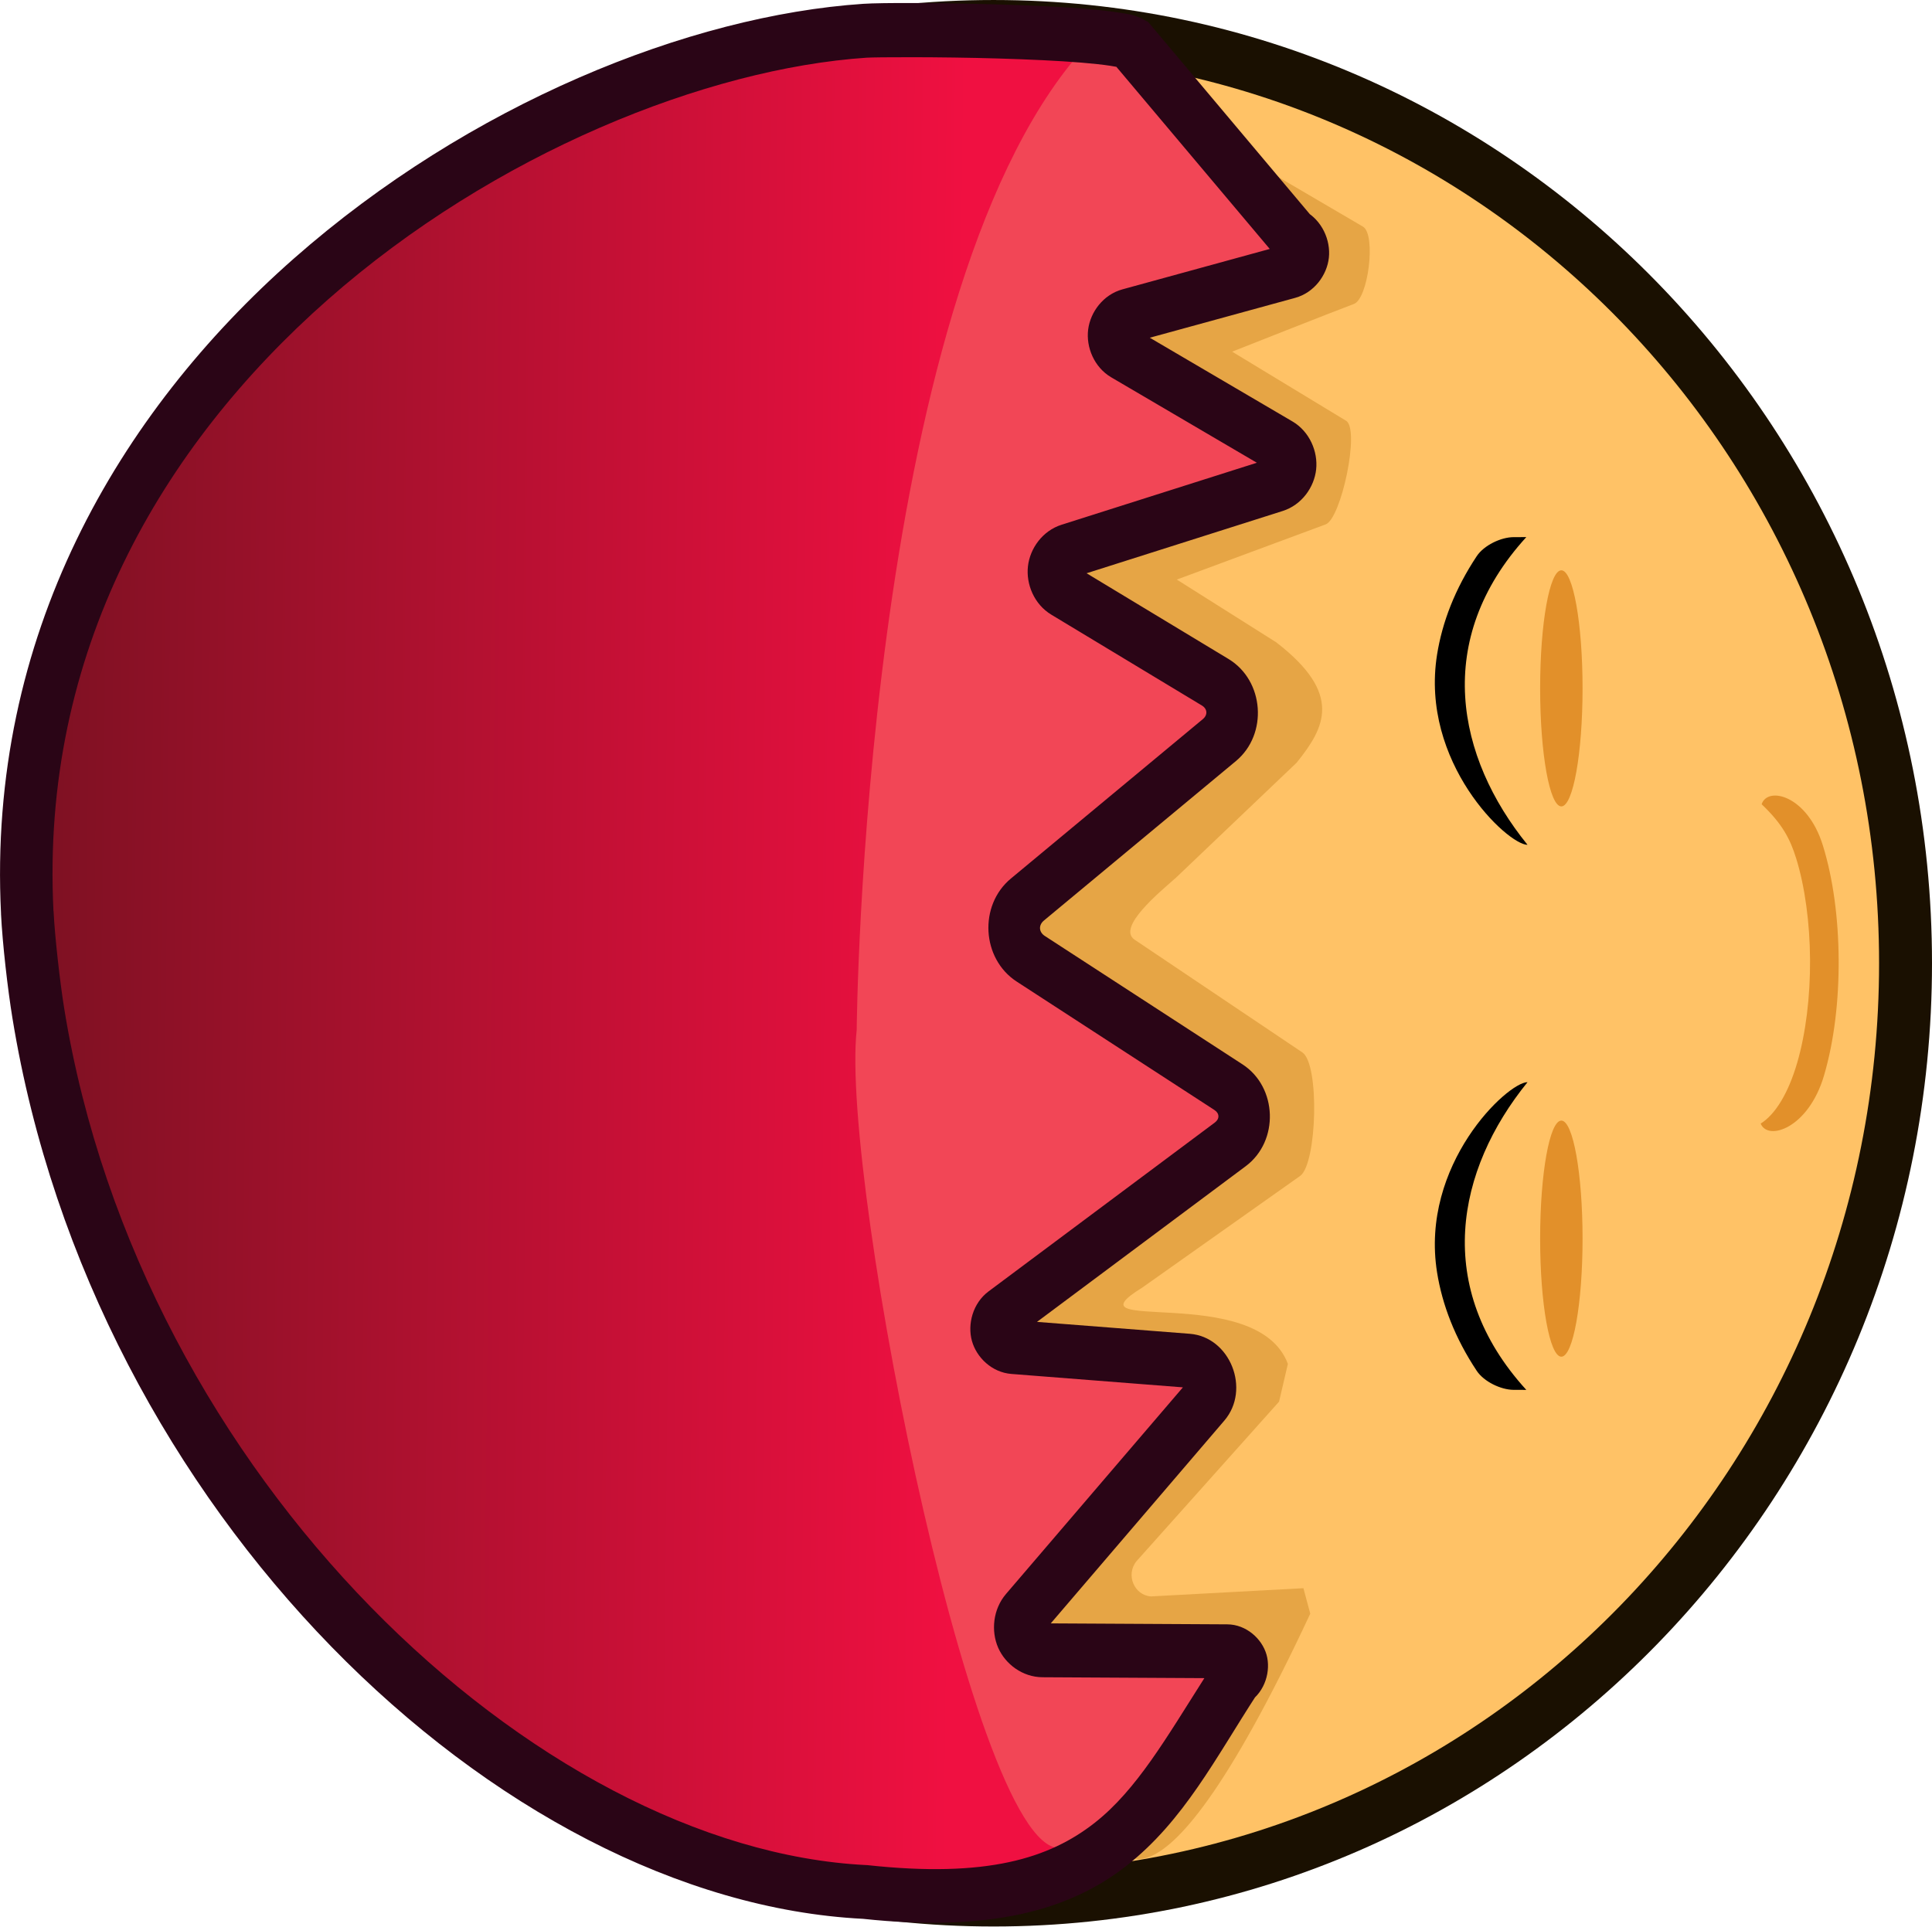
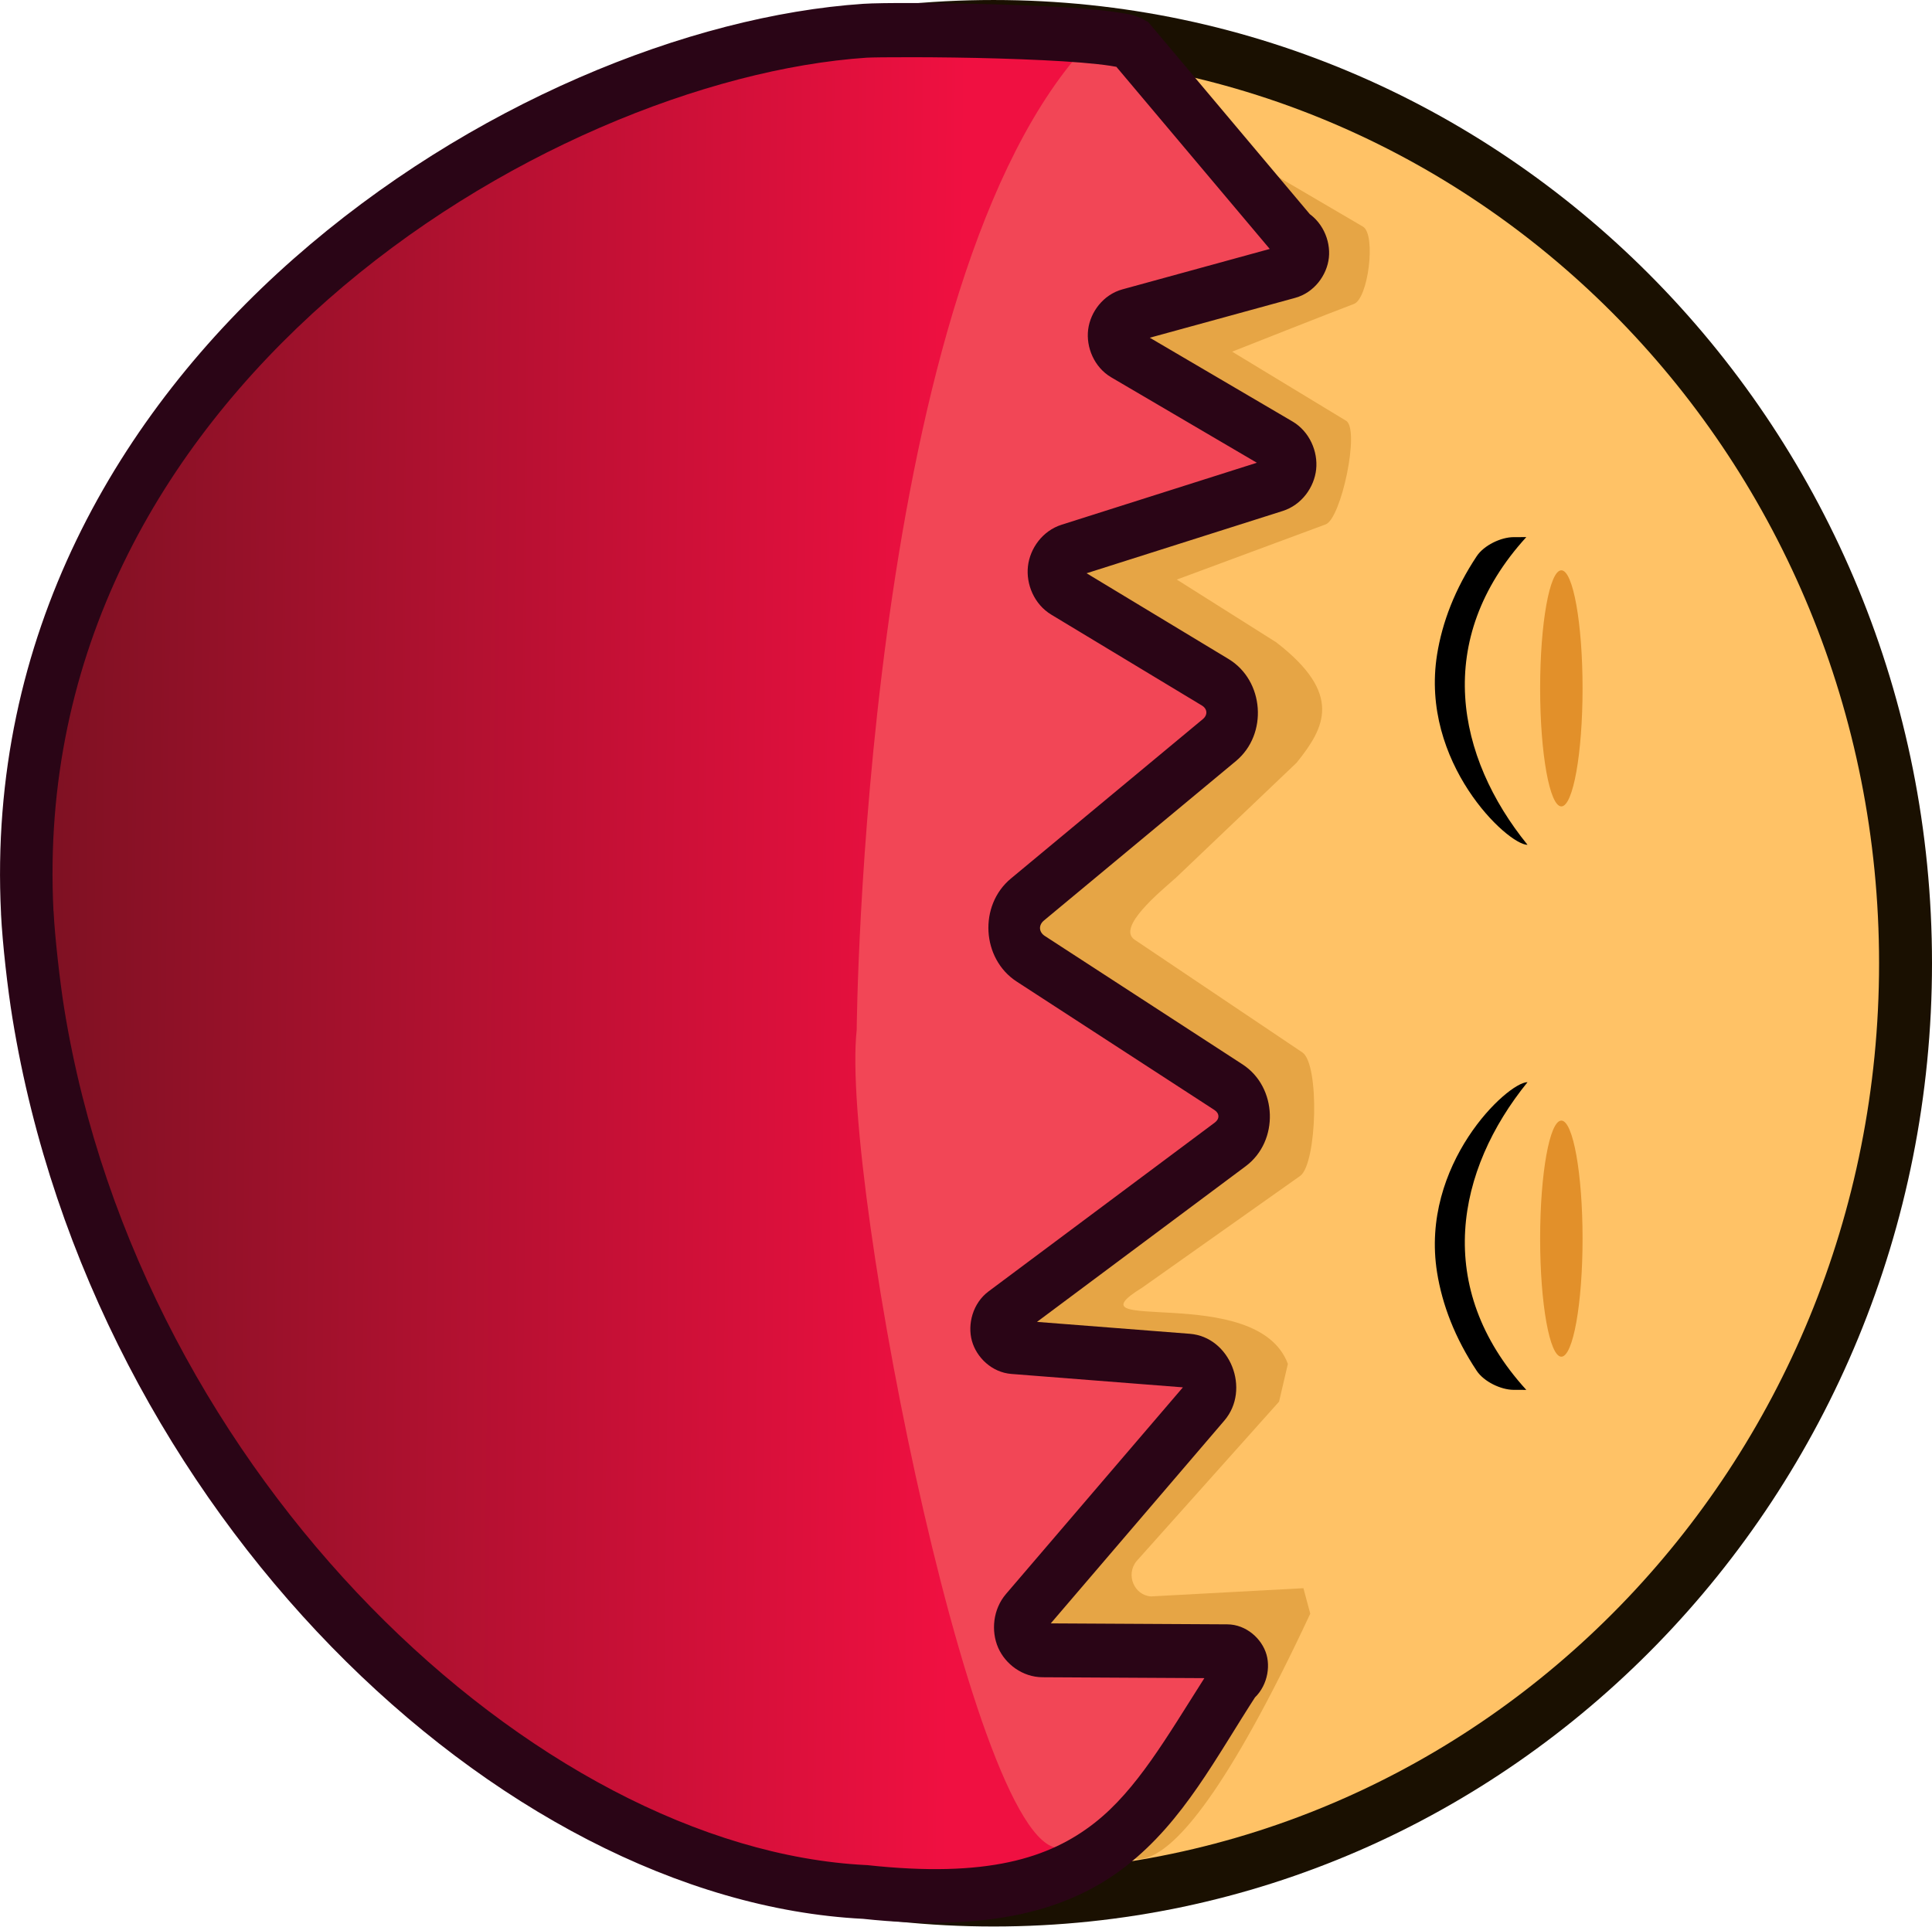
<svg xmlns="http://www.w3.org/2000/svg" xmlns:xlink="http://www.w3.org/1999/xlink" width="117.312" height="117" viewBox="0 0 31.039 30.956" version="1.1" id="svg5" xml:space="preserve">
  <defs id="defs2">
    <linearGradient x1="240" y1="150.774" x2="240" y2="184.714" gradientUnits="userSpaceOnUse" id="color-7" gradientTransform="matrix(0.8971819,0,0,0.8971819,21.81132,15.39949)">
      <stop offset="0" stop-color="#4d3108" id="stop13" />
      <stop offset="1" stop-color="#331f00" id="stop14" />
    </linearGradient>
    <linearGradient x1="240" y1="150.374" x2="240" y2="186.34" gradientUnits="userSpaceOnUse" id="color-6">
      <stop offset="0" stop-color="#261700" id="stop11" />
      <stop offset="1" stop-color="#0d0800" id="stop12" />
    </linearGradient>
    <linearGradient x1="240" y1="150.774" x2="240.115" y2="183.769" gradientUnits="userSpaceOnUse" id="linearGradient10" gradientTransform="matrix(0.8971819,0,0,0.8971819,21.81132,15.39949)">
      <stop offset="0" stop-color="#331f00" id="stop10" style="stop-color:#1d1d22;stop-opacity:1;" />
      <stop offset="1" stop-color="#4d3108" id="stop9" style="stop-color:#141417;stop-opacity:1;" />
    </linearGradient>
    <clipPath clipPathUnits="userSpaceOnUse" id="clipPath6">
      <path d="M 10.123,37.773 C 0.851,37.314 -9.904,27.144 -12.003,14.252 c -0.121,-0.744 -0.261,-1.959 -0.298,-2.711 -0.72,-14.352 13.495,-23.011 22.425,-23.614 0.732,-0.049 6.489,-0.009 7.138,0.343 l 4.308,5.123 c 0.419,0.228 0.349,0.865 -0.109,0.99 l -4.262,1.169 c -0.472,0.129 -0.554,0.781 -0.13,1.03 l 4.148,2.436 c 0.438,0.257 0.367,0.928 -0.116,1.081 L 15.597,1.847 c -0.487,0.155 -0.564,0.83 -0.124,1.096 l 4.028,2.433 c 0.554,0.335 0.612,1.135 0.112,1.551 l -5.138,4.268 c -0.507,0.421 -0.462,1.23 0.09,1.588 l 5.291,3.437 c 0.539,0.35 0.564,1.148 0.048,1.533 l -6.058,4.523 c -0.368,0.274 -0.203,0.871 0.25,0.906 l 4.673,0.364 c 0.546,0.043 0.809,0.707 0.448,1.129 l -4.787,5.594 c -0.343,0.401 -0.068,1.03 0.452,1.033 l 4.94,0.028 c 0.394,0.002 0.543,0.529 0.213,0.748 -2.249,3.463 -3.323,6.411 -9.912,5.697 z" fill="url(#color-7)" id="path6" style="fill:url(#linearGradient6);stroke:#0b0b0f;stroke-width:1.426;stroke-dasharray:none;stroke-opacity:1" />
    </clipPath>
    <linearGradient xlink:href="#color-7-0" id="linearGradient6" gradientUnits="userSpaceOnUse" gradientTransform="matrix(0,-0.9257807,0.901548,0,-148.1197,235.0878)" x1="240" y1="150.774" x2="240.115" y2="183.769" />
    <linearGradient x1="240" y1="150.774" x2="240.115" y2="183.769" gradientUnits="userSpaceOnUse" id="color-7-0" gradientTransform="matrix(0.8971819,0,0,0.8971819,21.81132,15.39949)">
      <stop offset="0" stop-color="#4d3108" id="stop13-9" style="stop-color:#141417;stop-opacity:1;" />
      <stop offset="1" stop-color="#331f00" id="stop14-4" style="stop-color:#1d1d22;stop-opacity:1;" />
    </linearGradient>
    <linearGradient xlink:href="#linearGradient10-9" id="linearGradient9-0" x1="238.994" y1="178.259" x2="239.302" y2="150.596" gradientUnits="userSpaceOnUse" />
    <linearGradient x1="240" y1="150.774" x2="240.115" y2="183.769" gradientUnits="userSpaceOnUse" id="linearGradient10-9" gradientTransform="matrix(0.8971819,0,0,0.8971819,21.81132,15.39949)">
      <stop offset="0" stop-color="#331f00" id="stop10-4" style="stop-color:#f01041;stop-opacity:1;" />
      <stop offset="1" stop-color="#4d3108" id="stop9-8" style="stop-color:#7c1122;stop-opacity:1;" />
    </linearGradient>
    <clipPath clipPathUnits="userSpaceOnUse" id="clipPath6-8">
      <path d="M 10.123,37.773 C 0.851,37.314 -9.904,27.144 -12.003,14.252 c -0.121,-0.744 -0.261,-1.959 -0.298,-2.711 -0.72,-14.352 13.495,-23.011 22.425,-23.614 0.732,-0.049 6.489,-0.009 7.138,0.343 l 4.308,5.123 c 0.419,0.228 0.349,0.865 -0.109,0.99 l -4.262,1.169 c -0.472,0.129 -0.554,0.781 -0.13,1.03 l 4.148,2.436 c 0.438,0.257 0.367,0.928 -0.116,1.081 L 15.597,1.847 c -0.487,0.155 -0.564,0.83 -0.124,1.096 l 4.028,2.433 c 0.554,0.335 0.612,1.135 0.112,1.551 l -5.138,4.268 c -0.507,0.421 -0.462,1.23 0.09,1.588 l 5.291,3.437 c 0.539,0.35 0.564,1.148 0.048,1.533 l -6.058,4.523 c -0.368,0.274 -0.203,0.871 0.25,0.906 l 4.673,0.364 c 0.546,0.043 0.809,0.707 0.448,1.129 l -4.787,5.594 c -0.343,0.401 -0.068,1.03 0.452,1.033 l 4.94,0.028 c 0.394,0.002 0.543,0.529 0.213,0.748 -2.249,3.463 -3.323,6.411 -9.912,5.697 z" fill="url(#color-7)" id="path6-2" style="fill:url(#linearGradient6);stroke:#0b0b0f;stroke-width:1.426;stroke-dasharray:none;stroke-opacity:1" />
    </clipPath>
  </defs>
  <g id="layer1" transform="matrix(0.6001224,0,0,0.5999993,7.819941,7.737768)">
    <g id="g2" transform="matrix(0,-1.031876,1.004867,0,-163.5942,257.5944)">
      <path style="fill:#ffc266" d="m 212.839,176.304 c 0,-13.418 10.877,-24.296 24.296,-24.296 13.418,0 24.296,10.877 24.296,24.296 0,13.418 -10.877,24.296 -24.296,24.296 -13.418,0 -24.296,-10.877 -24.296,-24.296 z" id="path1" />
      <path style="fill:#1a1001" d="m 237.135,151.305 c -13.799,0 -25,11.201 -25,25 0,13.799 11.201,25 25,25 13.799,0 25,-11.201 25,-25 0,-13.799 -11.201,-25 -25,-25 z m 0,1.408 c 13.037,0 23.592,10.554 23.592,23.592 0,13.037 -10.554,23.59 -23.592,23.59 -13.037,0 -23.59,-10.552 -23.59,-23.59 0,-13.037 10.552,-23.592 23.59,-23.592 z" id="path2" />
      <path d="m 216.917,176.555 c 0.406,-7.939 9.396,-17.148 20.793,-18.945 0.657,-0.104 1.731,-0.223 2.397,-0.255 12.56,-0.138 19.855,9.932 20.428,21.288 l -4.281,7.501 c -0.201,0.359 -1.901,0.141 -2.012,-0.252 -0.185,-0.511 -1.234,-3.232 -1.234,-3.232 l -1.794,3.037 c -0.228,0.375 -2.554,-0.136 -2.69,-0.549 l -1.431,-3.962 -1.628,2.648 c -1.347,1.792 -2.218,1.29 -3.123,0.546 l -2.988,-3.218 c -0.373,-0.434 -1.288,-1.576 -1.605,-1.104 l -2.929,4.474 c -0.309,0.461 -2.858,0.389 -3.199,-0.052 l -2.903,-4.213 c -1.266,-2.111 0.166,3.055 -1.981,3.878 l -0.98,-0.235 -4.142,-3.799 c -0.354,-0.294 -0.885,-0.057 -0.913,0.387 l 0.213,4.061 -0.661,0.182 c -9.323,-4.47 -5.657,-5.301 -5.657,-5.301 z" fill="url(#color-7)" id="path37" style="fill:#e6a545;fill-opacity:1;stroke:none;stroke-width:1.24;stroke-dasharray:none;stroke-opacity:1" />
      <path style="baseline-shift:baseline;display:inline;overflow:visible;opacity:1;vector-effect:none;fill:url(#linearGradient9-0);enable-background:accumulate;stop-color:#000000;stop-opacity:1" d="m 213.03,172.876 c 0.446,-9.228 10.301,-19.93 22.795,-22.019 0.721,-0.12 1.898,-0.259 2.628,-0.297 13.909,-0.716 22.3,13.43 22.884,22.316 0.048,0.729 0.009,6.458 -0.332,7.104 l -4.964,4.287 c -0.221,0.417 -0.838,0.347 -0.96,-0.109 l -1.133,-4.241 c -0.125,-0.47 -0.757,-0.552 -0.998,-0.13 l -2.36,4.128 c -0.249,0.436 -0.899,0.365 -1.048,-0.115 l -1.695,-5.477 c -0.15,-0.485 -0.805,-0.561 -1.062,-0.123 l -2.357,4.008 c -0.325,0.552 -1.1,0.609 -1.503,0.112 l -4.136,-5.113 c -0.408,-0.505 -1.192,-0.459 -1.539,0.089 l -3.331,5.266 c -0.339,0.536 -1.112,0.561 -1.485,0.048 l -4.383,-6.029 c -0.266,-0.366 -0.844,-0.202 -0.878,0.249 l -0.353,4.65 c -0.041,0.543 -0.685,0.805 -1.094,0.446 l -5.421,-4.764 c -0.388,-0.341 -0.998,-0.067 -1.001,0.45 l -0.027,4.916 c -0.002,0.392 -0.513,0.541 -0.725,0.212 -3.356,-2.238 -6.213,-3.307 -5.521,-9.864 z" id="path7-7" />
      <path style="baseline-shift:baseline;display:inline;overflow:visible;opacity:1;vector-effect:none;fill:#f24656;fill-opacity:1;stroke-width:1.533;stroke-linecap:square;enable-background:accumulate;stop-color:#000000;stop-opacity:1" d="m 15.893,-13.332 -0.013,1.849 C 10.059,-4.791 9.904,14.685 9.904,14.685 9.456,18.717 13.253,37.753 15.538,36.54 l -0.013,1.847 8.11,0.012 0.013,-1.847 0.342,-48.025 0.013,-1.847 z" id="path4-1" transform="matrix(0,0.9951571,-0.9691084,0,249.6369,162.8019)" clip-path="url(#clipPath6-8)" />
      <path style="baseline-shift:baseline;display:inline;overflow:visible;opacity:1;vector-effect:none;fill:#2a0516;fill-opacity:1;enable-background:accumulate;stop-color:#000000;stop-opacity:1" d="m 238.418,149.861 c -0.779,0.04 -1.952,0.178 -2.709,0.305 -12.812,2.142 -22.897,12.966 -23.375,22.66 -0.351,3.366 0.218,5.508 1.383,7.027 1.168,1.524 2.801,2.372 4.445,3.469 l -0.199,-0.203 c 0.271,0.42 0.811,0.578 1.227,0.457 0.416,-0.121 0.785,-0.545 0.787,-1.045 l 0.025,-4.703 5.262,4.623 c 0.809,0.711 2.172,0.157 2.254,-0.918 l 0.309,-4.072 4.041,5.561 c 0.65,0.894 2.052,0.848 2.643,-0.086 l 3.332,-5.266 c 0.102,-0.162 0.282,-0.172 0.402,-0.023 l 4.137,5.113 c 0.696,0.86 2.09,0.756 2.65,-0.197 l 2.225,-3.781 1.617,5.227 c 0.157,0.506 0.616,0.838 1.078,0.889 0.463,0.051 0.983,-0.173 1.246,-0.633 l 2.172,-3.799 1.035,3.875 c 0.135,0.504 0.587,0.845 1.041,0.896 0.454,0.051 0.971,-0.181 1.215,-0.643 l -0.162,0.203 5.064,-4.373 0.062,-0.117 c 0.141,-0.267 0.148,-0.434 0.186,-0.682 0.038,-0.247 0.069,-0.539 0.096,-0.869 0.052,-0.66 0.088,-1.468 0.111,-2.277 0.047,-1.618 0.05,-3.152 0.018,-3.648 -0.305,-4.638 -2.598,-10.49 -6.611,-15.168 -4.013,-4.678 -9.808,-8.171 -17.006,-7.801 z m 0.07,1.398 c 6.711,-0.346 12.067,2.875 15.873,7.312 3.806,4.437 5.998,10.101 6.277,14.35 0.015,0.232 0.025,1.928 -0.021,3.518 -0.023,0.795 -0.058,1.586 -0.107,2.205 -0.025,0.309 -0.053,0.575 -0.082,0.768 -0.02,0.131 -0.023,0.139 -0.027,0.164 l -4.727,4.086 -1.049,-3.926 c -0.136,-0.508 -0.586,-0.853 -1.043,-0.912 -0.457,-0.059 -0.979,0.159 -1.24,0.615 l -2.217,3.879 -1.609,-5.203 c -0.157,-0.507 -0.614,-0.841 -1.078,-0.895 -0.464,-0.054 -0.987,0.165 -1.256,0.623 l -2.357,4.01 c -0.088,0.15 -0.246,0.161 -0.355,0.025 l -4.137,-5.113 c -0.697,-0.861 -2.082,-0.78 -2.674,0.156 l -3.332,5.266 c -0.087,0.138 -0.23,0.144 -0.326,0.012 l -4.383,-6.029 c -0.304,-0.418 -0.849,-0.566 -1.283,-0.443 -0.434,0.123 -0.82,0.535 -0.859,1.051 l -0.348,4.57 -5.361,-4.711 c -0.4,-0.352 -0.966,-0.403 -1.395,-0.211 -0.428,0.192 -0.765,0.649 -0.768,1.182 l -0.023,4.312 c -1.545,-1.01 -2.896,-1.801 -3.752,-2.918 -0.927,-1.21 -1.437,-2.878 -1.102,-6.053 l 0.002,-0.019 v -0.019 c 0.423,-8.757 10.043,-19.329 22.213,-21.363 0.685,-0.114 1.867,-0.252 2.547,-0.287 z" id="path8-1" />
    </g>
    <g id="g20" transform="matrix(0,-1.031876,1.004867,0,-163.7316,257.5943)">
-       <path style="baseline-shift:baseline;display:inline;overflow:visible;opacity:1;fill:#e2902a;stroke-width:1.169;stroke-dasharray:none;enable-background:accumulate;stop-color:#000000;stop-opacity:1" d="m 241.263,196.902 c -0.512,0.554 -0.903,0.761 -1.406,0.921 -0.734,0.234 -1.678,0.364 -2.63,0.37 -0.952,0.006 -1.913,-0.113 -2.683,-0.345 -0.77,-0.232 -1.327,-0.572 -1.57,-0.97 -0.46,0.187 -0.128,1.272 1.247,1.687 0.907,0.274 1.965,0.397 3.013,0.39 1.049,-0.007 2.087,-0.143 2.96,-0.421 1.303,-0.415 1.543,-1.471 1.068,-1.631 z" id="path14" />
      <g id="g38" transform="matrix(0.7208781,0,0,0.7208781,64.12424,52.67339)">
        <g id="g4" transform="matrix(0,1.840639,1.792459,0,215.0572,145.1013)">
          <path style="baseline-shift:baseline;display:inline;overflow:visible;opacity:1;vector-effect:none;enable-background:accumulate;stop-color:#000000;stop-opacity:1" d="m 25.141,5.346 -0.253,6.849e-4 c -0.258,6.987e-4 -0.598,0.166 -0.741,0.381 -0.44,0.663 -0.693,1.329 -0.797,1.977 -0.347,2.17 1.418,3.824 1.816,3.822 -1.428,-1.762 -1.902,-4.121 -0.025,-6.18 z" id="path4" />
          <ellipse style="fill:#e2902a;fill-opacity:1;stroke:none;stroke-width:1.349" id="ellipse4" cx="192.673" cy="-249.897" transform="matrix(0.5432896,0,0,0.5578928,-78.83203,147.7997)" rx="0.784" ry="4.25" />
        </g>
        <g id="g7" transform="matrix(0,1.840639,-1.792459,0,264.925,145.1013)">
          <path style="baseline-shift:baseline;display:inline;overflow:visible;opacity:1;vector-effect:none;enable-background:accumulate;stop-color:#000000;stop-opacity:1" d="m 25.141,5.346 -0.253,6.849e-4 c -0.258,6.987e-4 -0.598,0.166 -0.741,0.381 -0.44,0.663 -0.693,1.329 -0.797,1.977 -0.347,2.17 1.418,3.824 1.816,3.822 -1.428,-1.762 -1.902,-4.121 -0.025,-6.18 z" id="path20" />
          <ellipse style="fill:#e2902a;fill-opacity:1;stroke:none;stroke-width:1.349" id="path3" cx="192.673" cy="-249.897" transform="matrix(0.5432896,0,0,0.5578928,-78.83203,147.7997)" rx="0.784" ry="4.25" />
        </g>
      </g>
    </g>
  </g>
</svg>
